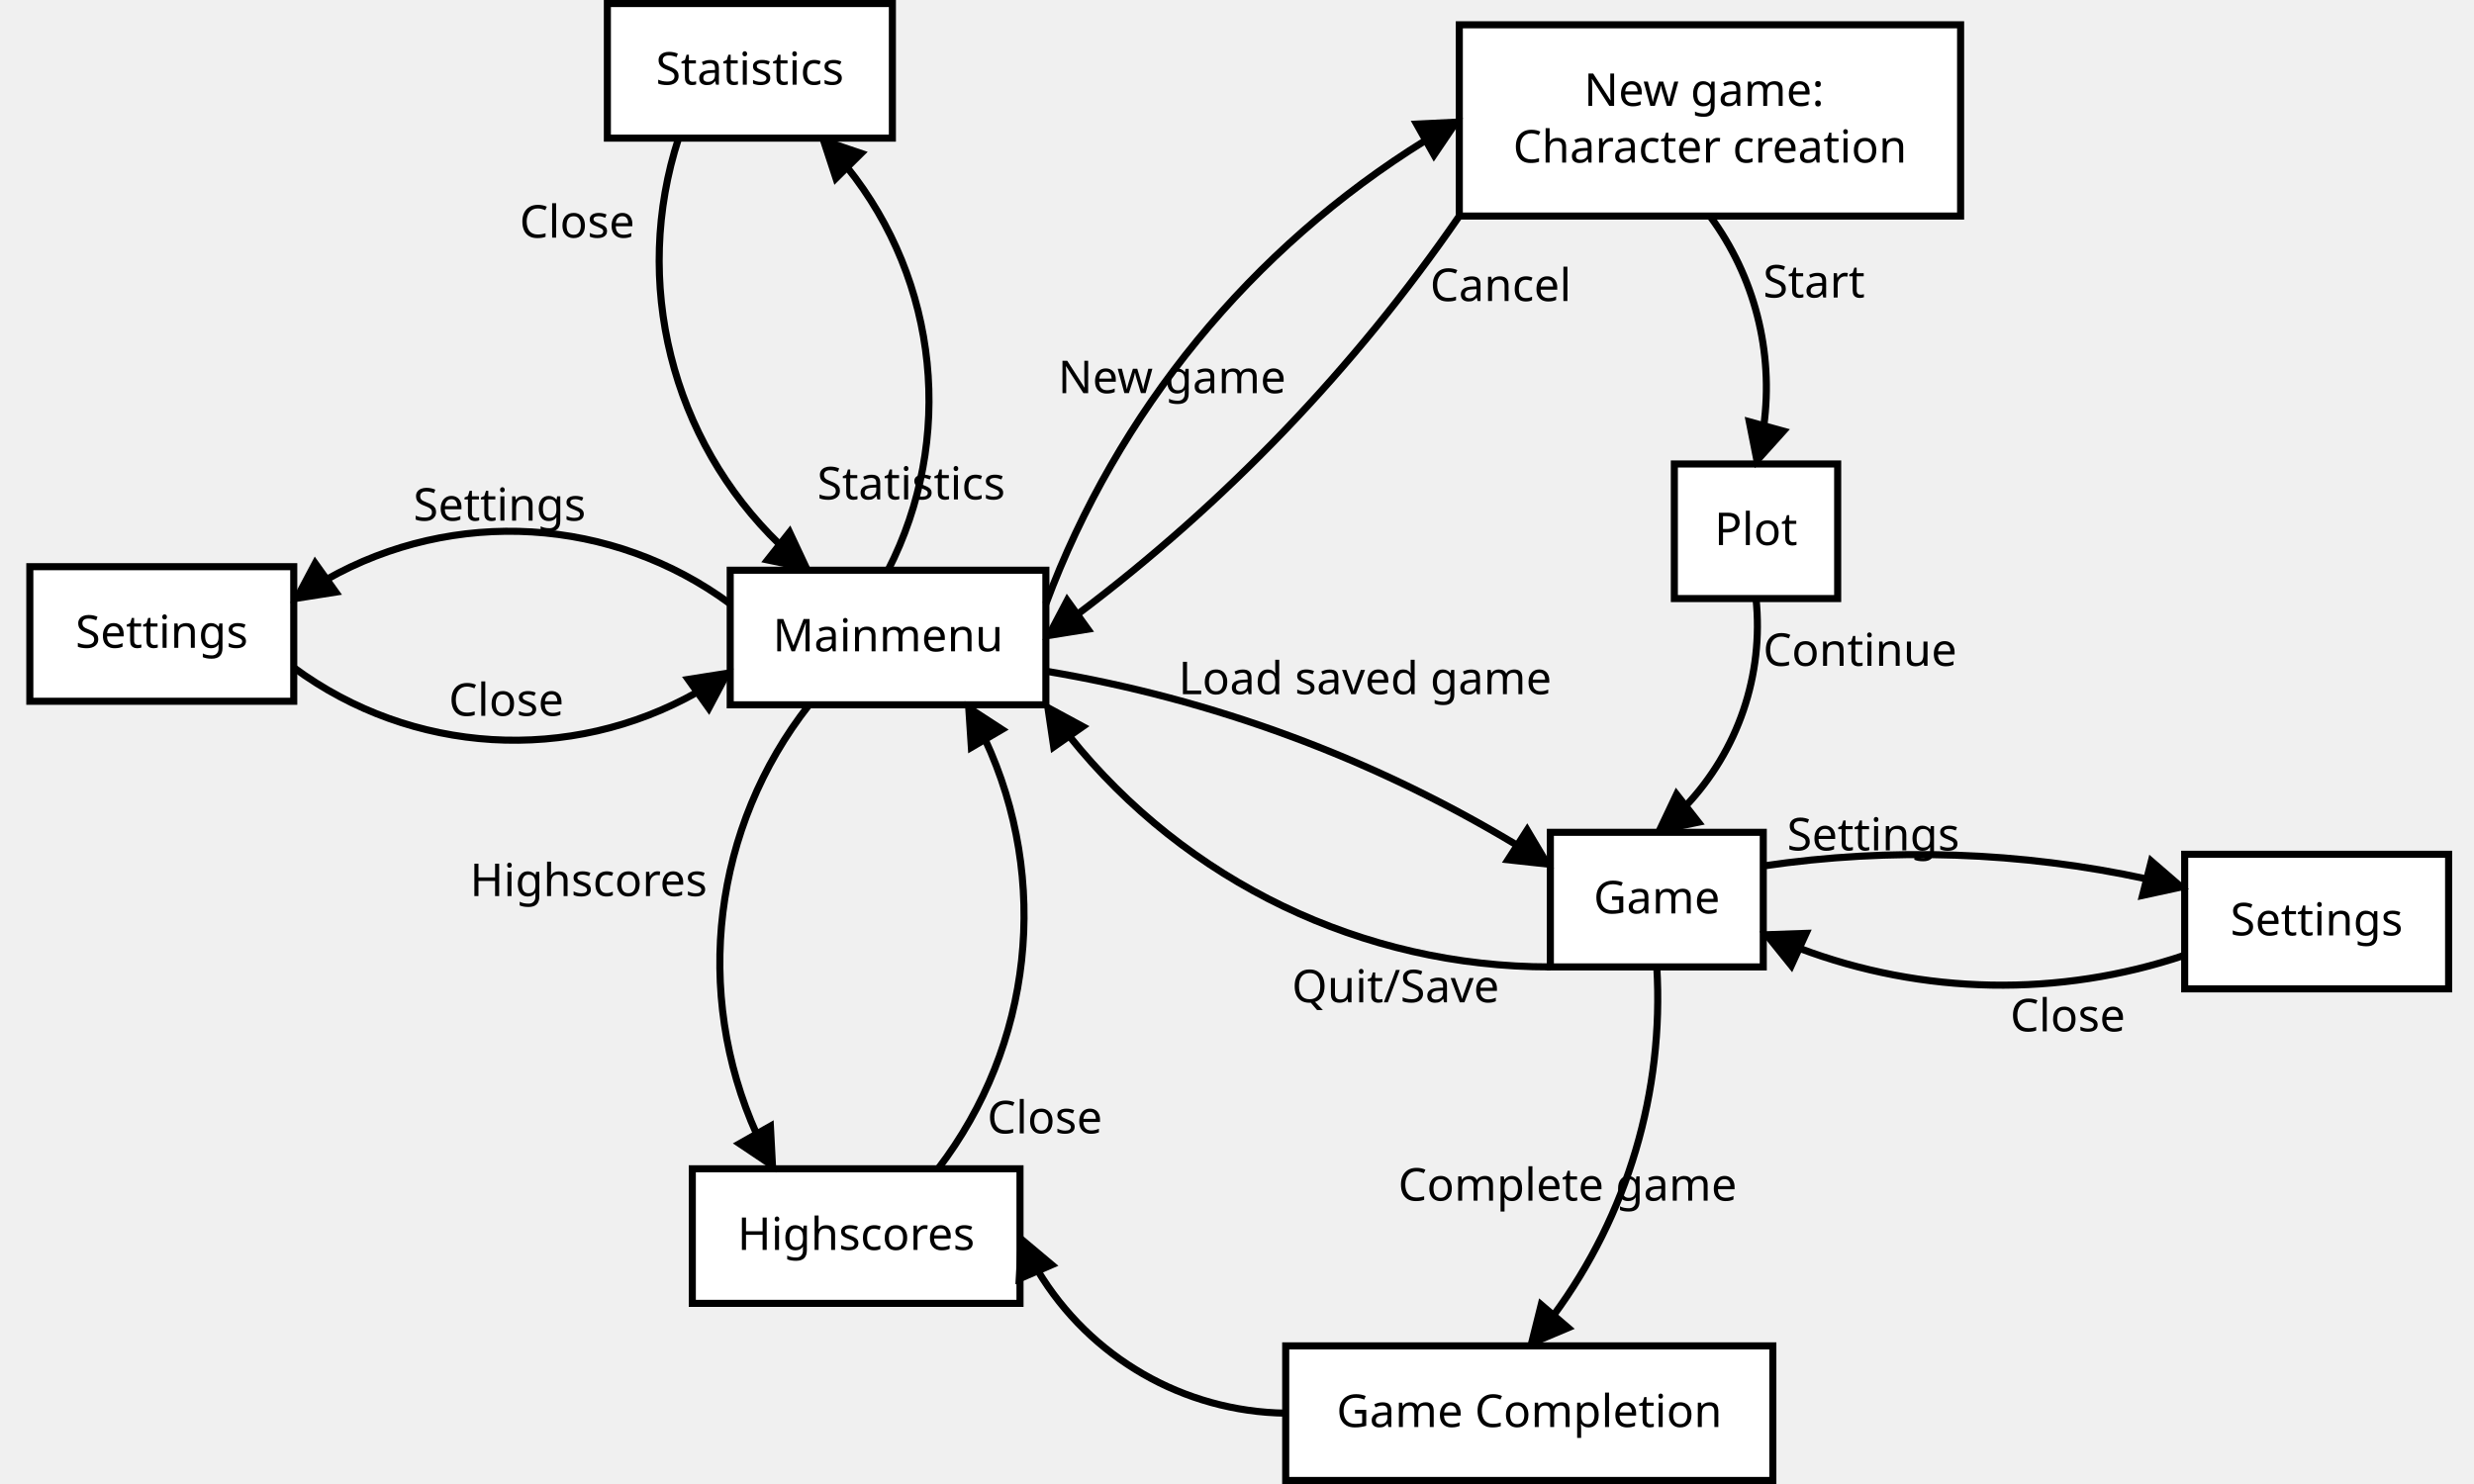
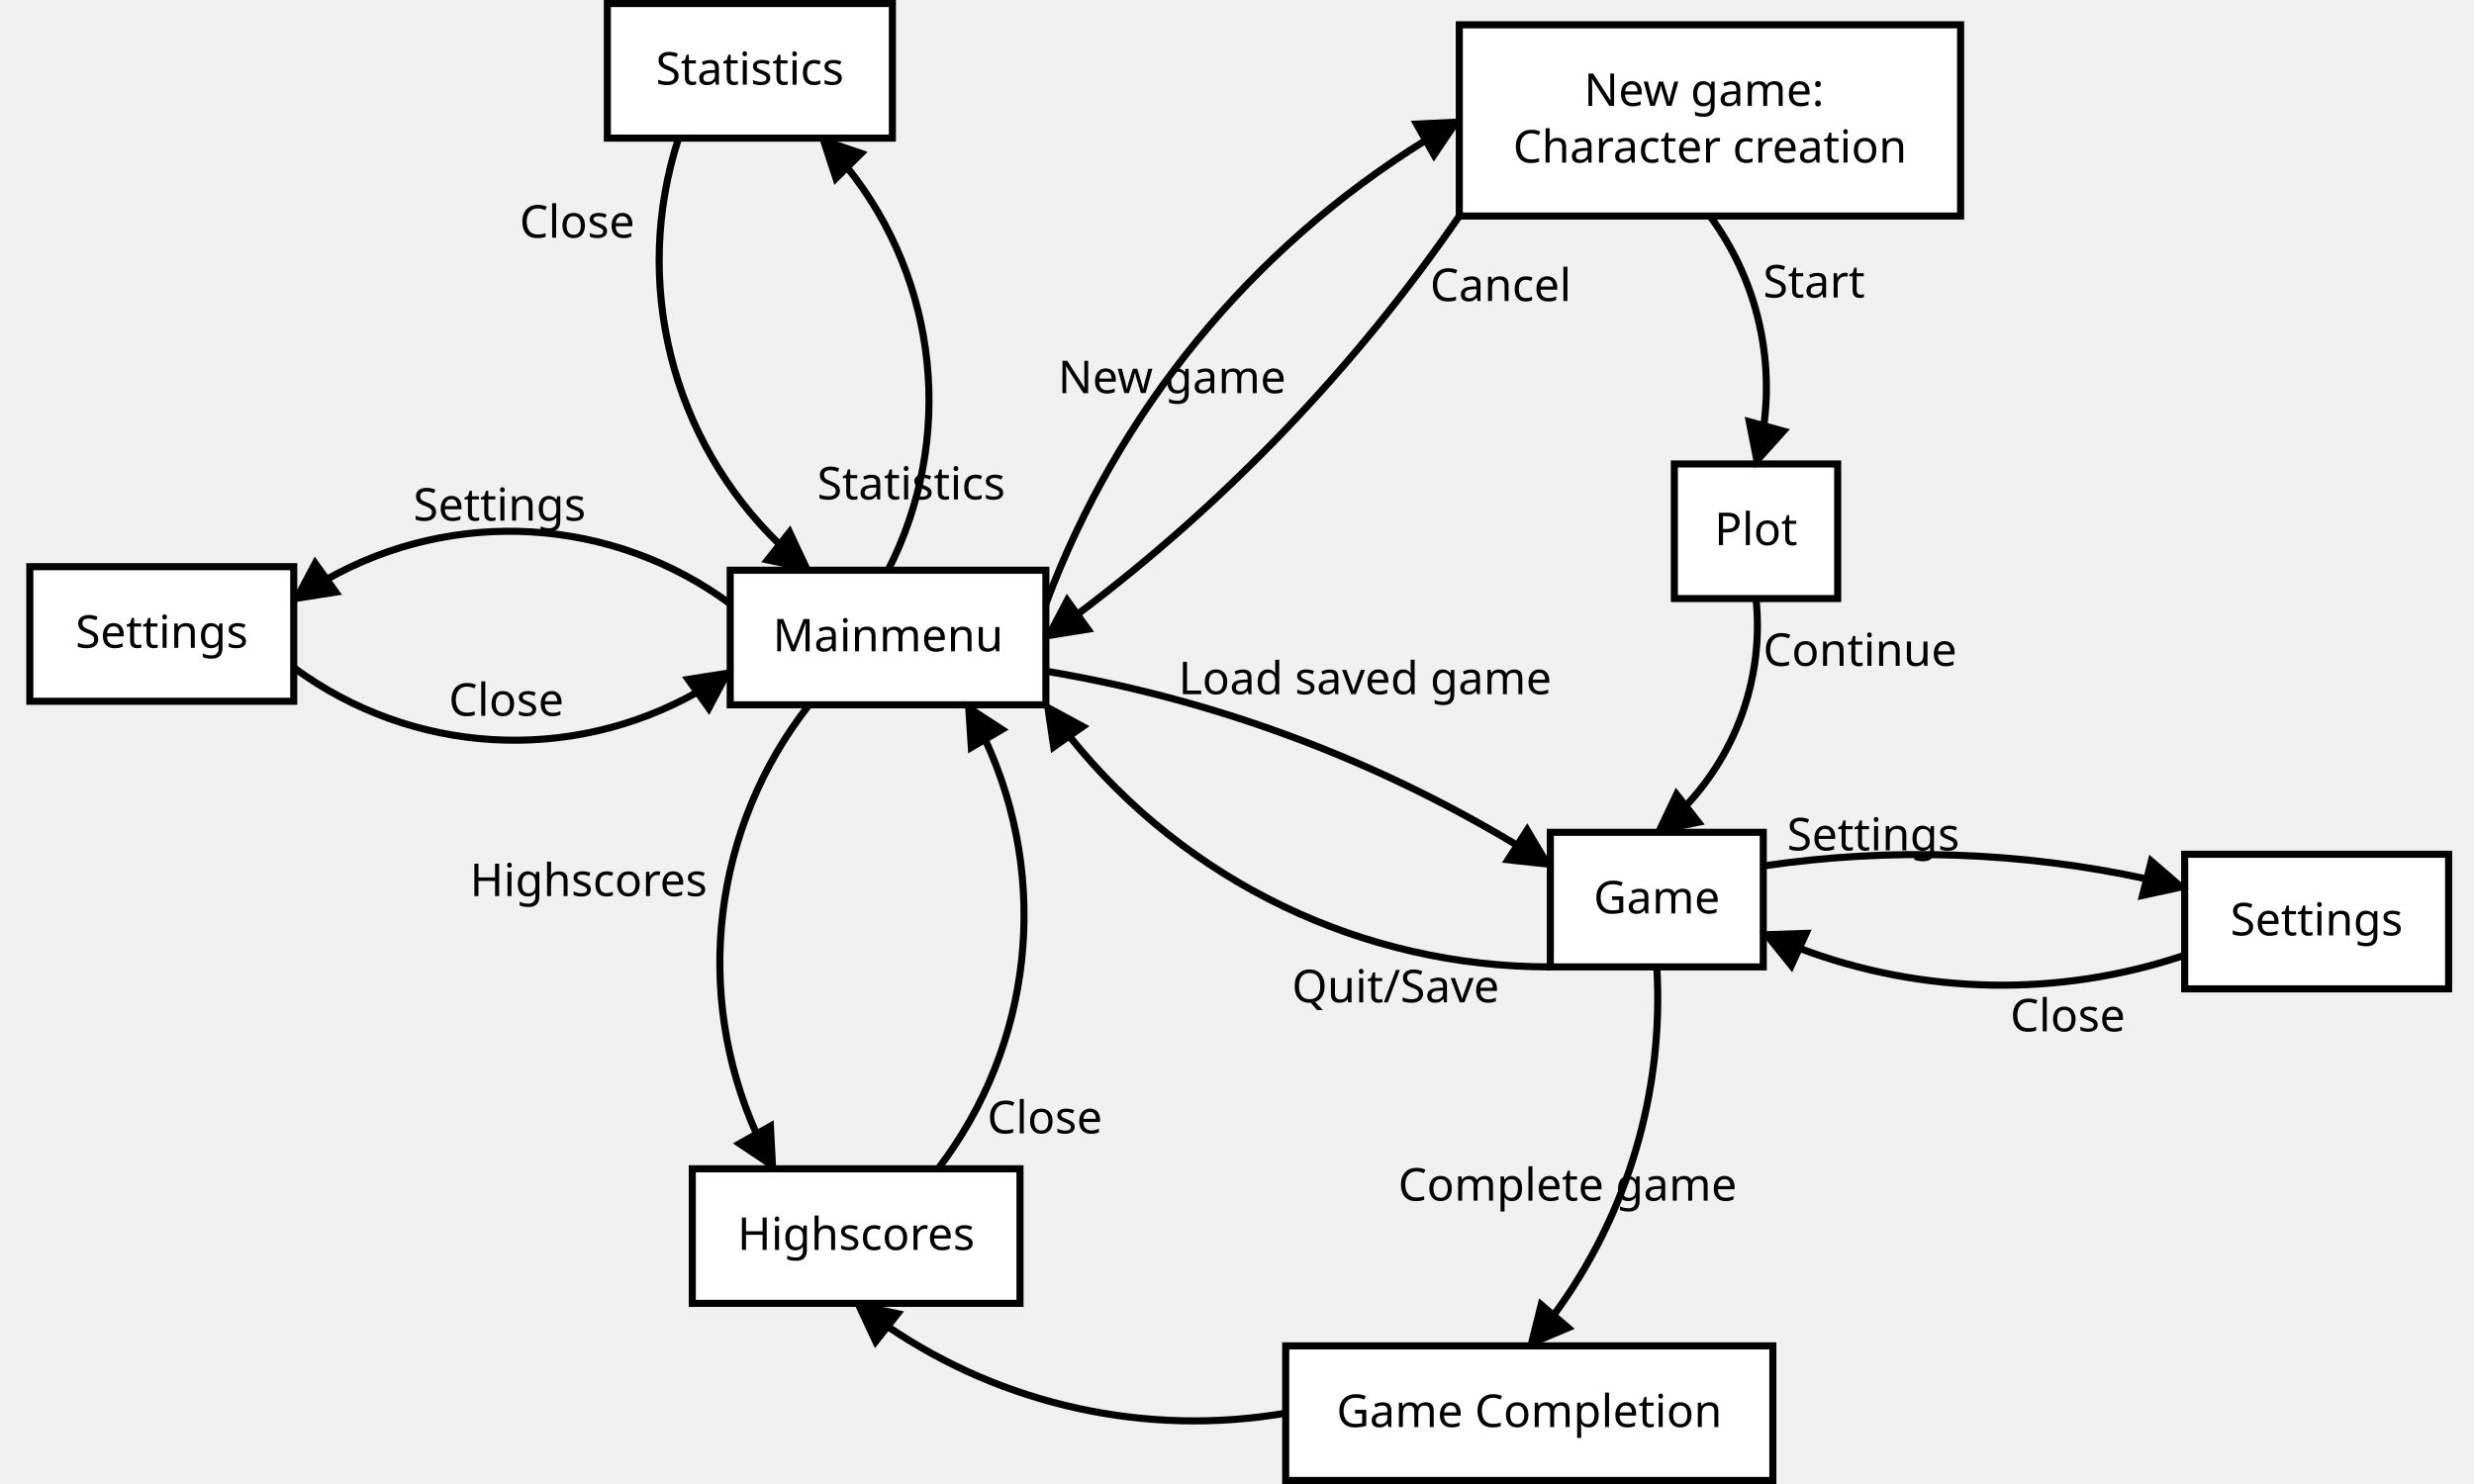
<svg xmlns="http://www.w3.org/2000/svg" width="35cm" height="21cm" viewBox="-110 106 685 419">
  <g>
    <rect style="fill: #ffffff" x="89.45" y="267" width="89.1" height="38" />
    <rect style="fill: none; fill-opacity:0; stroke-width: 2; stroke: #000000" x="89.45" y="267" width="89.1" height="38" />
    <text font-size="12.8" style="fill: #000000;text-anchor:middle;font-family:sans-serif;font-style:normal;font-weight:normal" x="134" y="289.9">
      <tspan x="134" y="289.9">Mainmenu</tspan>
    </text>
  </g>
  <g>
    <rect style="fill: #ffffff" x="78.75" y="436" width="92.5" height="38" />
    <rect style="fill: none; fill-opacity:0; stroke-width: 2; stroke: #000000" x="78.75" y="436" width="92.5" height="38" />
    <text font-size="12.8" style="fill: #000000;text-anchor:middle;font-family:sans-serif;font-style:normal;font-weight:normal" x="125" y="458.9">
      <tspan x="125" y="458.9">Highscores</tspan>
    </text>
  </g>
  <g>
    <rect style="fill: #ffffff" x="295.25" y="113" width="141.5" height="54" />
    <rect style="fill: none; fill-opacity:0; stroke-width: 2; stroke: #000000" x="295.25" y="113" width="141.5" height="54" />
    <text font-size="12.8" style="fill: #000000;text-anchor:middle;font-family:sans-serif;font-style:normal;font-weight:normal" x="366" y="135.9">
      <tspan x="366" y="135.9">New game:</tspan>
      <tspan x="366" y="151.9">Character creation</tspan>
    </text>
  </g>
  <g>
    <rect style="fill: #ffffff" x="355.95" y="237" width="46.1" height="38" />
    <rect style="fill: none; fill-opacity:0; stroke-width: 2; stroke: #000000" x="355.95" y="237" width="46.1" height="38" />
    <text font-size="12.8" style="fill: #000000;text-anchor:middle;font-family:sans-serif;font-style:normal;font-weight:normal" x="379" y="259.9">
      <tspan x="379" y="259.9">Plot</tspan>
    </text>
  </g>
  <g>
    <rect style="fill: #ffffff" x="320.95" y="341" width="60.1" height="38" />
    <rect style="fill: none; fill-opacity:0; stroke-width: 2; stroke: #000000" x="320.95" y="341" width="60.1" height="38" />
    <text font-size="12.8" style="fill: #000000;text-anchor:middle;font-family:sans-serif;font-style:normal;font-weight:normal" x="351" y="363.9">
      <tspan x="351" y="363.9">Game</tspan>
    </text>
  </g>
  <text font-size="12.8" style="fill: #000000;text-anchor:start;font-family:sans-serif;font-style:normal;font-weight:normal" x="16" y="359">
    <tspan x="16" y="359">Highscores</tspan>
  </text>
  <g>
    <path style="fill: none; fill-opacity:0; stroke-width: 2; stroke: #000000" d="M 148.125,436 A 117.671,117.671 0 0 0 161.366,314.71" />
    <polygon style="fill: #000000" points="166.146,311.968 156.78,305.863 157.516,317.019 " />
    <polygon style="fill: none; fill-opacity:0; stroke-width: 2; stroke: #000000" points="166.146,311.968 156.78,305.863 157.516,317.019 " />
  </g>
  <g>
    <path style="fill: none; fill-opacity:0; stroke-width: 2; stroke: #000000" d="M 111.725,305 A 117.863,117.863 0 0 0 96.914,426.222" />
    <polygon style="fill: #000000" points="92.098,428.9 101.382,435.13 100.796,423.965 " />
    <polygon style="fill: none; fill-opacity:0; stroke-width: 2; stroke: #000000" points="92.098,428.9 101.382,435.13 100.796,423.965 " />
  </g>
  <text font-size="12.8" style="fill: #000000;text-anchor:start;font-family:sans-serif;font-style:normal;font-weight:normal" x="162" y="426">
    <tspan x="162" y="426">Close</tspan>
  </text>
  <g>
    <path style="fill: none; fill-opacity:0; stroke-width: 2; stroke: #000000" d="M 285.785,145.591 A 261.218,261.218 0 0 0 178.55,276.5" />
    <polygon style="fill: #000000" points="288.115,149.752 294.378,140.49 283.212,141.037 " />
    <polygon style="fill: none; fill-opacity:0; stroke-width: 2; stroke: #000000" points="288.115,149.752 294.378,140.49 283.212,141.037 " />
  </g>
  <text font-size="12.8" style="fill: #000000;text-anchor:start;font-family:sans-serif;font-style:normal;font-weight:normal" x="182" y="217">
    <tspan x="182" y="217">New game</tspan>
  </text>
  <g>
    <path style="fill: none; fill-opacity:0; stroke-width: 2; stroke: #000000" d="M 187.412,279.487 A 485.066,485.066 0 0 0 295.25,167" />
    <polygon style="fill: #000000" points="184.571,275.524 179.362,285.417 190.402,283.648 " />
    <polygon style="fill: none; fill-opacity:0; stroke-width: 2; stroke: #000000" points="184.571,275.524 179.362,285.417 190.402,283.648 " />
  </g>
  <text font-size="12.8" style="fill: #000000;text-anchor:start;font-family:sans-serif;font-style:normal;font-weight:normal" x="287" y="191">
    <tspan x="287" y="191">Cancel</tspan>
  </text>
  <g>
    <path style="fill: none; fill-opacity:0; stroke-width: 2; stroke: #000000" d="M 381.189,226.296 A 81.423,81.423 0 0 0 366,167" />
    <polygon style="fill: #000000" points="377.102,225.067 379.266,236.036 386.742,227.723 " />
    <polygon style="fill: none; fill-opacity:0; stroke-width: 2; stroke: #000000" points="377.102,225.067 379.266,236.036 386.742,227.723 " />
  </g>
  <text font-size="12.8" style="fill: #000000;text-anchor:start;font-family:sans-serif;font-style:normal;font-weight:normal" x="381" y="190">
    <tspan x="381" y="190">Start</tspan>
  </text>
  <g>
    <path style="fill: none; fill-opacity:0; stroke-width: 2; stroke: #000000" d="M 359.069,333.656 A 74.112,74.112 0 0 0 379,275" />
    <polygon style="fill: #000000" points="356.574,330.279 351.787,340.383 362.742,338.15 " />
    <polygon style="fill: none; fill-opacity:0; stroke-width: 2; stroke: #000000" points="356.574,330.279 351.787,340.383 362.742,338.15 " />
  </g>
  <g>
    <path style="fill: none; fill-opacity:0; stroke-width: 2; stroke: #000000" d="M 185.133,313.792 A 173.603,173.603 0 0 0 320.95,379" />
    <polygon style="fill: #000000" points="188.956,311.141 179.124,305.819 180.766,316.878 " />
    <polygon style="fill: none; fill-opacity:0; stroke-width: 2; stroke: #000000" points="188.956,311.141 179.124,305.819 180.766,316.878 " />
  </g>
  <text font-size="12.8" style="fill: #000000;text-anchor:start;font-family:sans-serif;font-style:normal;font-weight:normal" x="248" y="389">
    <tspan x="248" y="389">Quit/Save</tspan>
  </text>
  <g>
    <path style="fill: none; fill-opacity:0; stroke-width: 2; stroke: #000000" d="M 311.617,344.685 A 378.268,378.268 0 0 0 178.55,295.5" />
    <polygon style="fill: #000000" points="308.994,348.753 320.109,349.959 314.405,340.343 " />
    <polygon style="fill: none; fill-opacity:0; stroke-width: 2; stroke: #000000" points="308.994,348.753 320.109,349.959 314.405,340.343 " />
  </g>
  <text font-size="12.8" style="fill: #000000;text-anchor:start;font-family:sans-serif;font-style:normal;font-weight:normal" x="216" y="302">
    <tspan x="216" y="302">Load saved game</tspan>
  </text>
  <g>
    <rect style="fill: #ffffff" x="246.25" y="486" width="137.5" height="38" />
    <rect style="fill: none; fill-opacity:0; stroke-width: 2; stroke: #000000" x="246.25" y="486" width="137.5" height="38" />
    <text font-size="12.8" style="fill: #000000;text-anchor:middle;font-family:sans-serif;font-style:normal;font-weight:normal" x="315" y="508.9">
      <tspan x="315" y="508.9">Game Completion</tspan>
    </text>
  </g>
  <g>
    <path style="fill: none; fill-opacity:0; stroke-width: 2; stroke: #000000" d="M 321.833,477.408 A 150.773,150.773 0 0 0 351,379" />
    <polygon style="fill: #000000" points="318.358,474.393 315.651,485.241 325.953,480.898 " />
    <polygon style="fill: none; fill-opacity:0; stroke-width: 2; stroke: #000000" points="318.358,474.393 315.651,485.241 325.953,480.898 " />
  </g>
  <text font-size="12.8" style="fill: #000000;text-anchor:start;font-family:sans-serif;font-style:normal;font-weight:normal" x="278" y="445">
    <tspan x="278" y="445">Complete game</tspan>
  </text>
  <g>
-     <path style="fill: none; fill-opacity:0; stroke-width: 2; stroke: #000000" d="M 176.243,464.721 A 82.971,82.971 0 0 0 246.25,505" />
-     <polygon style="fill: #000000" points="180.209,463.108 171.647,455.918 171.032,467.081 " />
-     <polygon style="fill: none; fill-opacity:0; stroke-width: 2; stroke: #000000" points="180.209,463.108 171.647,455.918 171.032,467.081 " />
+     <path style="fill: none; fill-opacity:0; stroke-width: 2; stroke: #000000" d="M 133.847,480.501 A 153.77,153.77 0 0 0 246.25,505" />
+     <polygon style="fill: #000000" points="136.729,476.905 125.784,474.621 130.523,484.747 " />
+     <polygon style="fill: none; fill-opacity:0; stroke-width: 2; stroke: #000000" points="136.729,476.905 125.784,474.621 130.523,484.747 " />
  </g>
  <g>
    <rect style="fill: #ffffff" x="54.775" y="107" width="80.45" height="38" />
    <rect style="fill: none; fill-opacity:0; stroke-width: 2; stroke: #000000" x="54.775" y="107" width="80.45" height="38" />
    <text font-size="12.8" style="fill: #000000;text-anchor:middle;font-family:sans-serif;font-style:normal;font-weight:normal" x="95" y="129.9">
      <tspan x="95" y="129.9">Statistics</tspan>
    </text>
  </g>
  <g>
    <path style="fill: none; fill-opacity:0; stroke-width: 2; stroke: #000000" d="M 134,267 A 105.255,105.255 0 0 0 122.404,153.177" />
    <polygon style="fill: #000000" points="126.404,149.301 115.816,145.711 119.297,156.335 " />
    <polygon style="fill: none; fill-opacity:0; stroke-width: 2; stroke: #000000" points="126.404,149.301 115.816,145.711 119.297,156.335 " />
  </g>
  <text font-size="12.8" style="fill: #000000;text-anchor:start;font-family:sans-serif;font-style:normal;font-weight:normal" x="114" y="247">
    <tspan x="114" y="247">Statistics</tspan>
  </text>
  <g>
    <path style="fill: none; fill-opacity:0; stroke-width: 2; stroke: #000000" d="M 74.888,145 A 111.506,111.506 0 0 0 103.474,259.786" />
    <polygon style="fill: #000000" points="99.996,264.097 110.941,266.38 106.2,256.254 " />
    <polygon style="fill: none; fill-opacity:0; stroke-width: 2; stroke: #000000" points="99.996,264.097 110.941,266.38 106.2,256.254 " />
  </g>
  <text font-size="12.8" style="fill: #000000;text-anchor:start;font-family:sans-serif;font-style:normal;font-weight:normal" x="30" y="173.1">
    <tspan x="30" y="173.1">Close</tspan>
  </text>
  <g>
    <rect style="fill: #ffffff" x="-108.25" y="266" width="74.5" height="38" />
    <rect style="fill: none; fill-opacity:0; stroke-width: 2; stroke: #000000" x="-108.25" y="266" width="74.5" height="38" />
    <text font-size="12.8" style="fill: #000000;text-anchor:middle;font-family:sans-serif;font-style:normal;font-weight:normal" x="-71" y="288.9">
      <tspan x="-71" y="288.9">Settings</tspan>
    </text>
  </g>
  <g>
    <path style="fill: none; fill-opacity:0; stroke-width: 2; stroke: #000000" d="M 89.45,276.5 A 104.87,104.87 0 0 0 -24.512,269.612" />
    <polygon style="fill: #000000" points="-27.7,265.041 -32.936,274.919 -21.892,273.181 " />
    <polygon style="fill: none; fill-opacity:0; stroke-width: 2; stroke: #000000" points="-27.7,265.041 -32.936,274.919 -21.892,273.181 " />
  </g>
  <g>
    <path style="fill: none; fill-opacity:0; stroke-width: 2; stroke: #000000" d="M -33.75,294.5 A 104.87,104.87 0 0 0 80.212,301.388" />
    <polygon style="fill: #000000" points="83.4,305.959 88.636,296.081 77.592,297.819 " />
    <polygon style="fill: none; fill-opacity:0; stroke-width: 2; stroke: #000000" points="83.4,305.959 88.636,296.081 77.592,297.819 " />
  </g>
  <text font-size="12.8" style="fill: #000000;text-anchor:start;font-family:sans-serif;font-style:normal;font-weight:normal" x="0" y="253">
    <tspan x="0" y="253">Settings</tspan>
  </text>
  <text font-size="12.8" style="fill: #000000;text-anchor:start;font-family:sans-serif;font-style:normal;font-weight:normal" x="10" y="308.1">
    <tspan x="10" y="308.1">Close</tspan>
  </text>
  <text font-size="12.8" style="fill: #000000;text-anchor:start;font-family:sans-serif;font-style:normal;font-weight:normal" x="381" y="294">
    <tspan x="381" y="294">Continue</tspan>
  </text>
  <g>
    <rect style="fill: #ffffff" x="500" y="347.2" width="74.5" height="38" />
    <rect style="fill: none; fill-opacity:0; stroke-width: 2; stroke: #000000" x="500" y="347.2" width="74.5" height="38" />
    <text font-size="12.8" style="fill: #000000;text-anchor:middle;font-family:sans-serif;font-style:normal;font-weight:normal" x="537.25" y="370.1">
      <tspan x="537.25" y="370.1">Settings</tspan>
    </text>
  </g>
  <g>
    <path style="fill: none; fill-opacity:0; stroke-width: 2; stroke: #000000" d="M 489.3,354.172 A 302.589,302.589 0 0 0 381.05,350.5" />
    <polygon style="fill: #000000" points="488.105,358.821 499.031,356.452 490.58,349.132 " />
    <polygon style="fill: none; fill-opacity:0; stroke-width: 2; stroke: #000000" points="488.105,358.821 499.031,356.452 490.58,349.132 " />
  </g>
  <g>
    <path style="fill: none; fill-opacity:0; stroke-width: 2; stroke: #000000" d="M 391.185,373.727 A 161.795,161.795 0 0 0 500,375.7" />
    <polygon style="fill: #000000" points="393.133,369.529 381.959,369.916 388.973,378.623 " />
    <polygon style="fill: none; fill-opacity:0; stroke-width: 2; stroke: #000000" points="393.133,369.529 381.959,369.916 388.973,378.623 " />
  </g>
  <text font-size="12.8" style="fill: #000000;text-anchor:start;font-family:sans-serif;font-style:normal;font-weight:normal" x="387.758" y="346.1">
    <tspan x="387.758" y="346.1">Settings</tspan>
  </text>
  <text font-size="12.8" style="fill: #000000;text-anchor:start;font-family:sans-serif;font-style:normal;font-weight:normal" x="450.758" y="397.2">
    <tspan x="450.758" y="397.2">Close</tspan>
  </text>
</svg>
